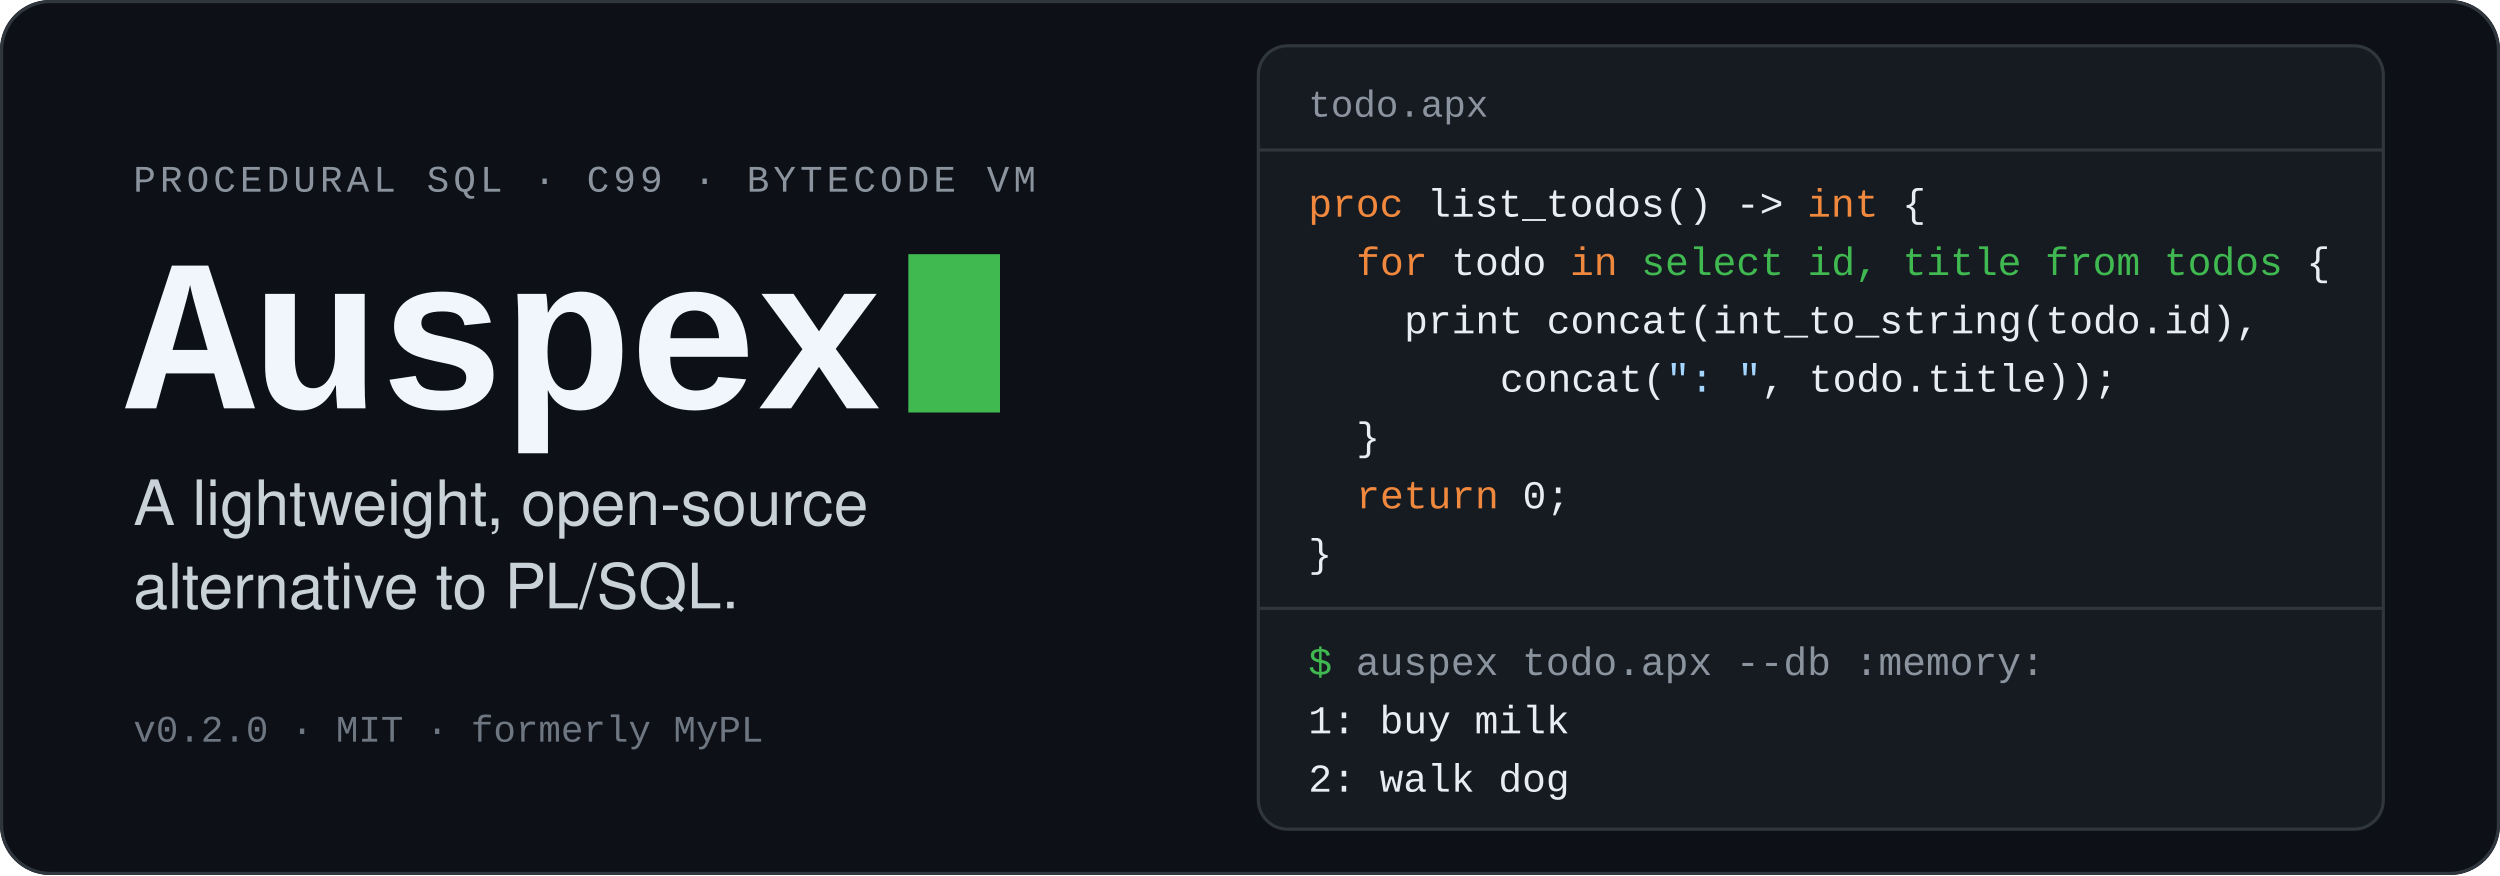
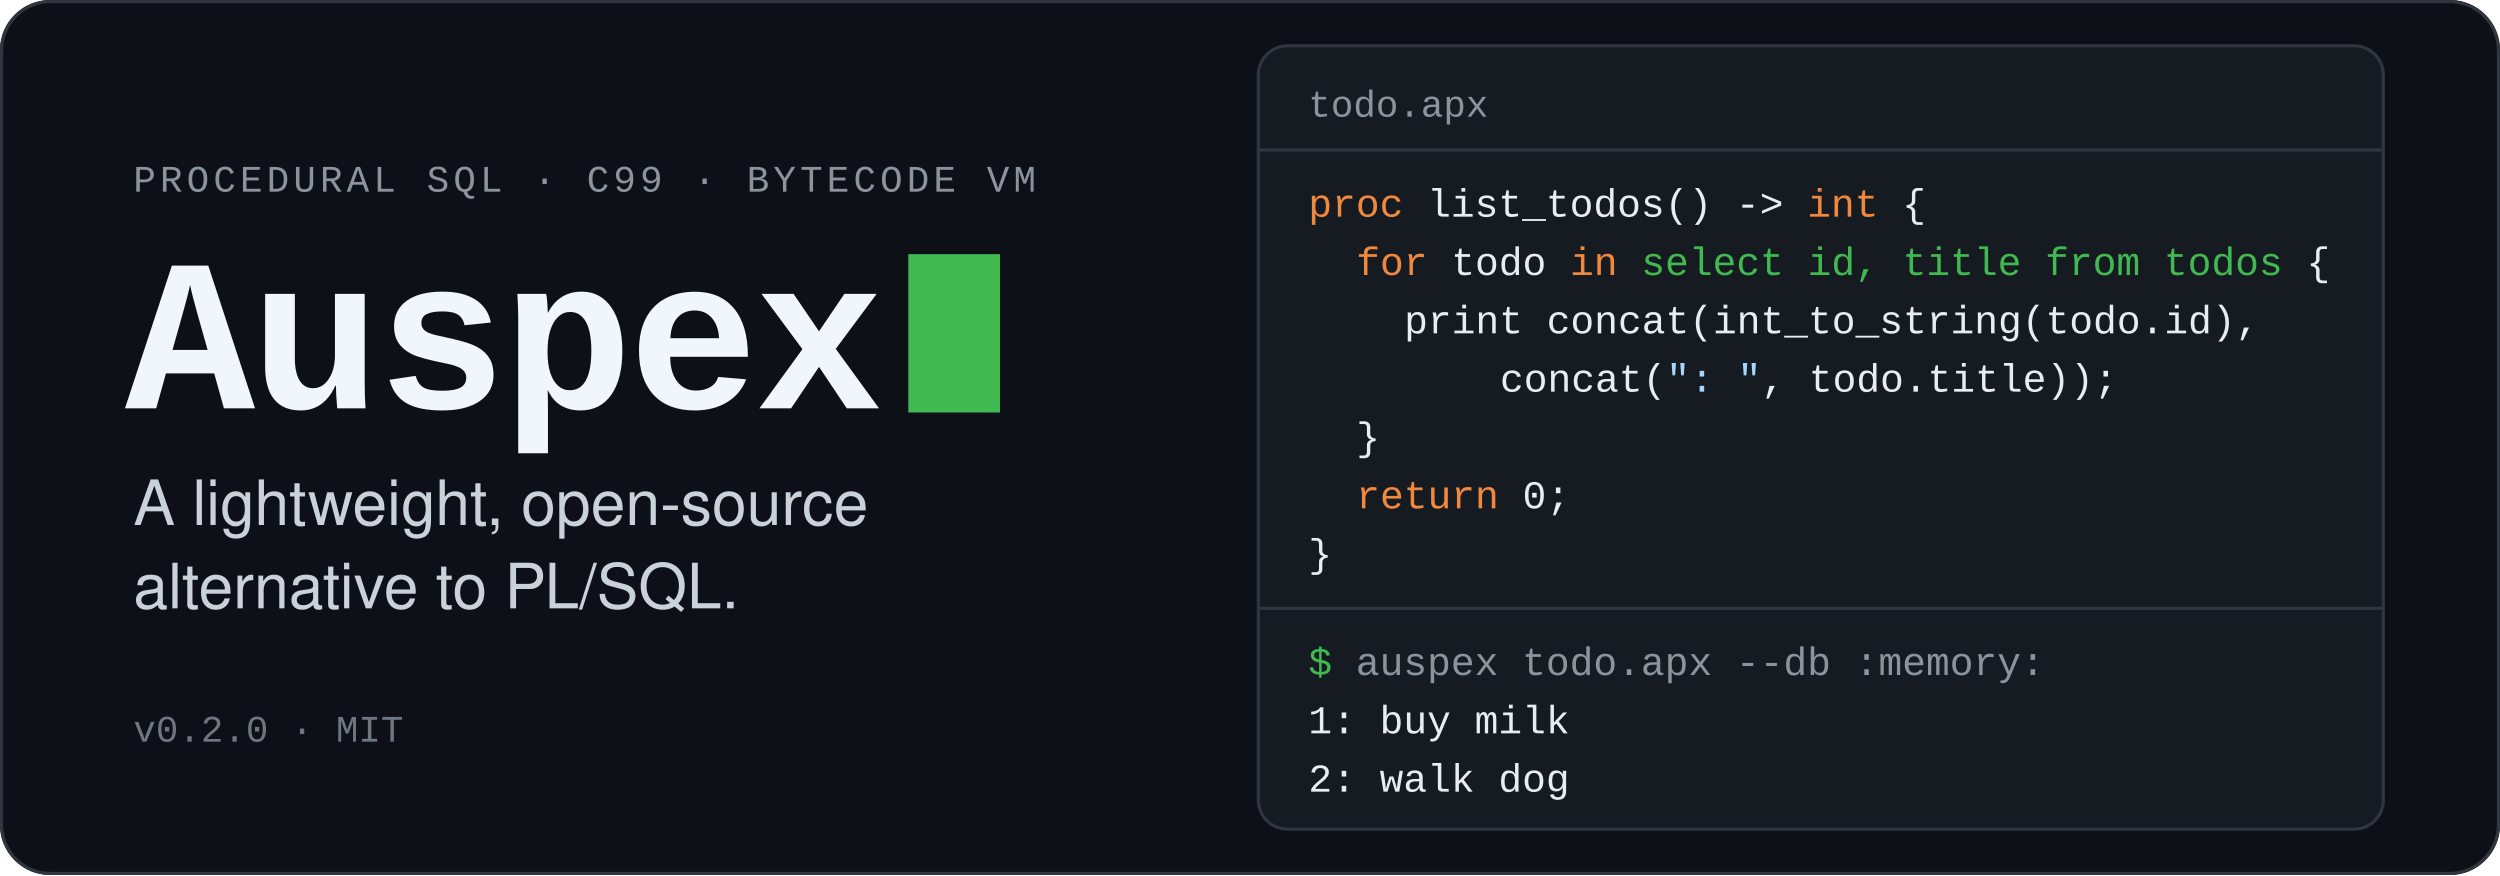
<svg xmlns="http://www.w3.org/2000/svg" width="1200" height="420" viewBox="0 0 1200 420" role="img" aria-labelledby="title desc">
  <defs>
    <style>
      .mono { font-family: ui-monospace, SFMono-Regular, Menlo, Consolas, 'Liberation Mono', 'Noto Sans Mono', monospace; }
      .sans { font-family: -apple-system, BlinkMacSystemFont, 'Segoe UI', Helvetica, Arial, 'Noto Sans', sans-serif; }
    </style>
  </defs>
  <rect width="1200" height="420" rx="24" fill="#0d1117" />
  <rect x="0.75" y="0.75" width="1198.5" height="418.5" rx="23.5" fill="none" stroke="#30363d" stroke-width="1.5" />
  <g id="title-block" transform="translate(64 0)">
    <text x="0" y="92" class="mono" font-size="18" letter-spacing="2" fill="#8b949e">PROCEDURAL SQL · C99 · BYTECODE VM</text>
    <text x="-4" y="196" class="mono" font-size="104" font-weight="800" letter-spacing="-2" fill="#f0f6fc">Auspex</text>
    <rect x="372" y="122" width="44" height="76" fill="#3fb950" />
    <text x="0" y="252" class="sans" font-size="30" fill="#c9d1d9">A lightweight, open-source</text>
    <text x="0" y="292" class="sans" font-size="30" fill="#c9d1d9">alternative to PL/SQL.</text>
-     <text x="0" y="356" class="mono" font-size="18" fill="#6e7681">v0.2.0 · MIT · formerly MyPL</text>
+     <text x="0" y="356" class="mono" font-size="18" fill="#6e7681">v0.2.0 · MIT</text>
  </g>
  <g id="project-proof" transform="translate(604 22)">
    <rect width="540" height="376" rx="14" fill="#161b22" stroke="#30363d" stroke-width="1.5" />
    <text x="24" y="34" class="mono" font-size="18" fill="#8b949e">todo.apx</text>
    <line x1="0" y1="50" x2="540" y2="50" stroke="#30363d" stroke-width="1.5" />
    <g class="mono" font-size="19" fill="#e6edf3">
      <text x="24" y="82">
        <tspan fill="#f0883e">proc</tspan> list_todos() -&gt; <tspan fill="#f0883e">int</tspan> {</text>
      <text x="47" y="110">
        <tspan fill="#f0883e">for</tspan> todo <tspan fill="#f0883e">in</tspan>
        <tspan fill="#3fb950">select id, title from todos</tspan> {</text>
      <text x="70" y="138">print concat(int_to_string(todo.id),</text>
      <text x="116" y="166">concat(<tspan fill="#a5d6ff">": "</tspan>, todo.title));</text>
      <text x="47" y="194">}</text>
      <text x="47" y="222">
        <tspan fill="#f0883e">return</tspan> 0;</text>
      <text x="24" y="250">}</text>
    </g>
    <line x1="0" y1="270" x2="540" y2="270" stroke="#30363d" stroke-width="1.5" />
    <g class="mono" font-size="19">
      <text x="24" y="302" fill="#8b949e">
        <tspan fill="#3fb950">$</tspan> auspex todo.apx --db :memory:</text>
      <text x="24" y="330" fill="#e6edf3">1: buy milk</text>
      <text x="24" y="358" fill="#e6edf3">2: walk dog</text>
    </g>
  </g>
</svg>
